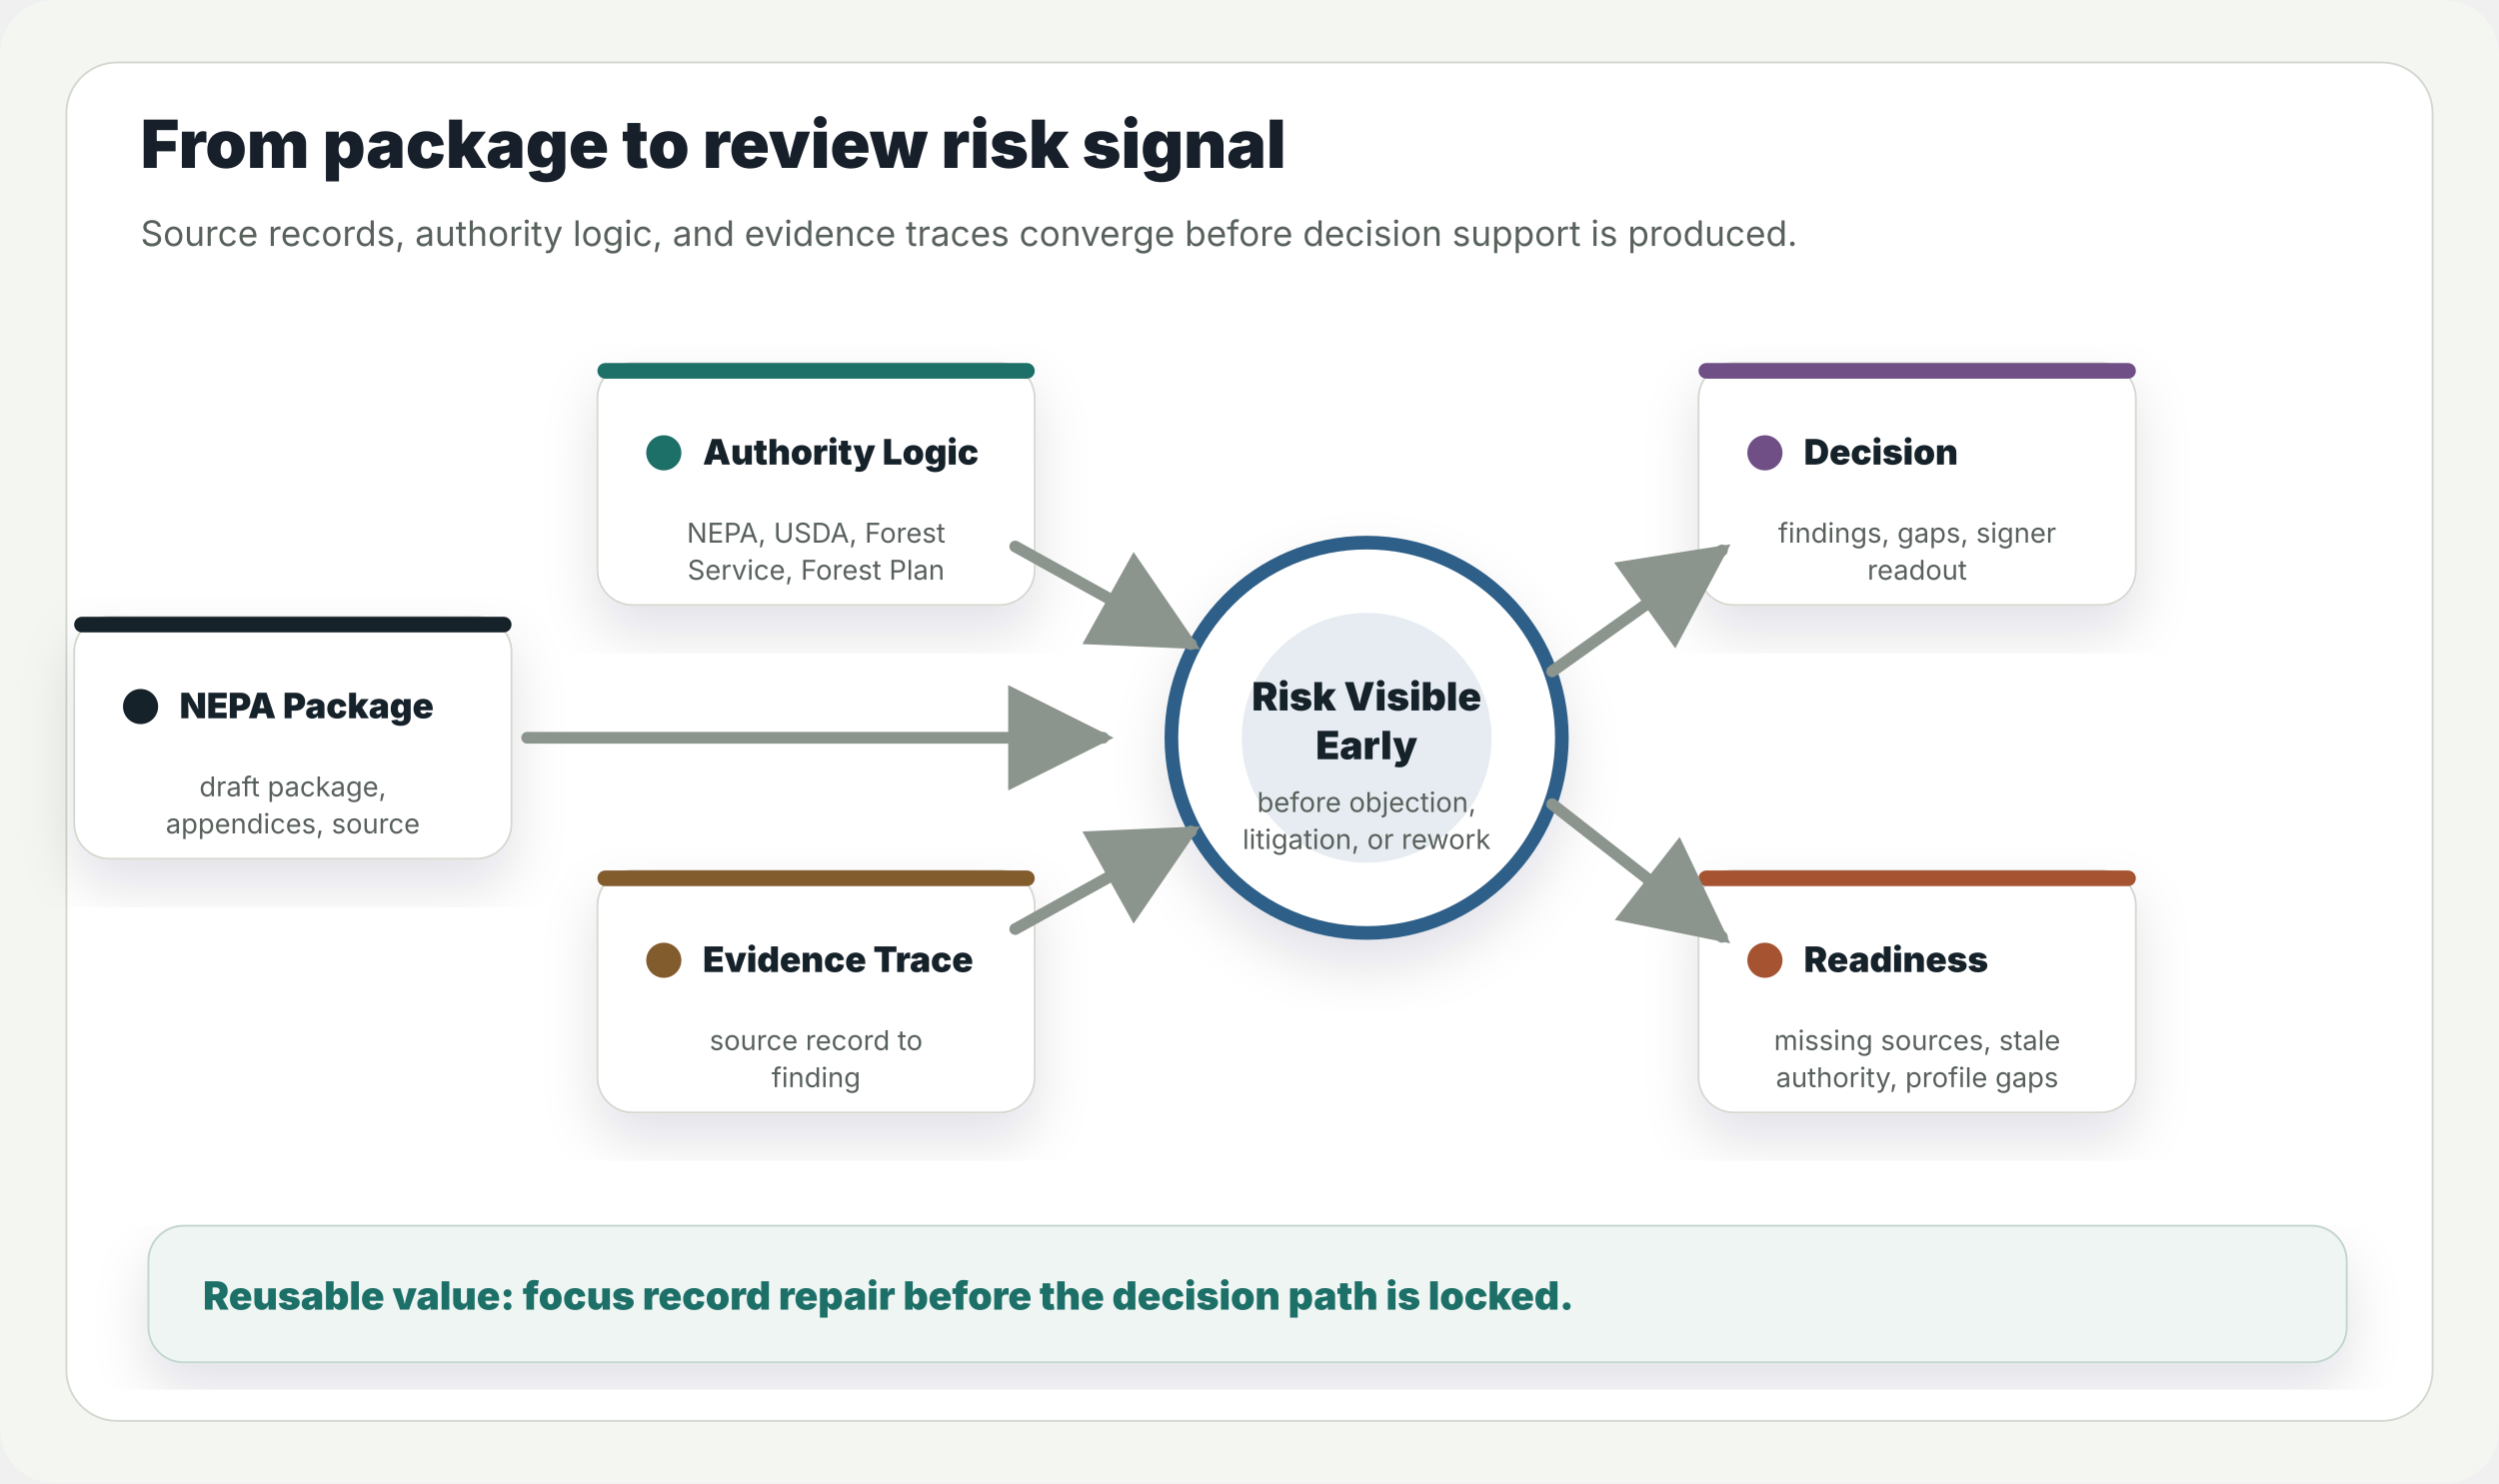
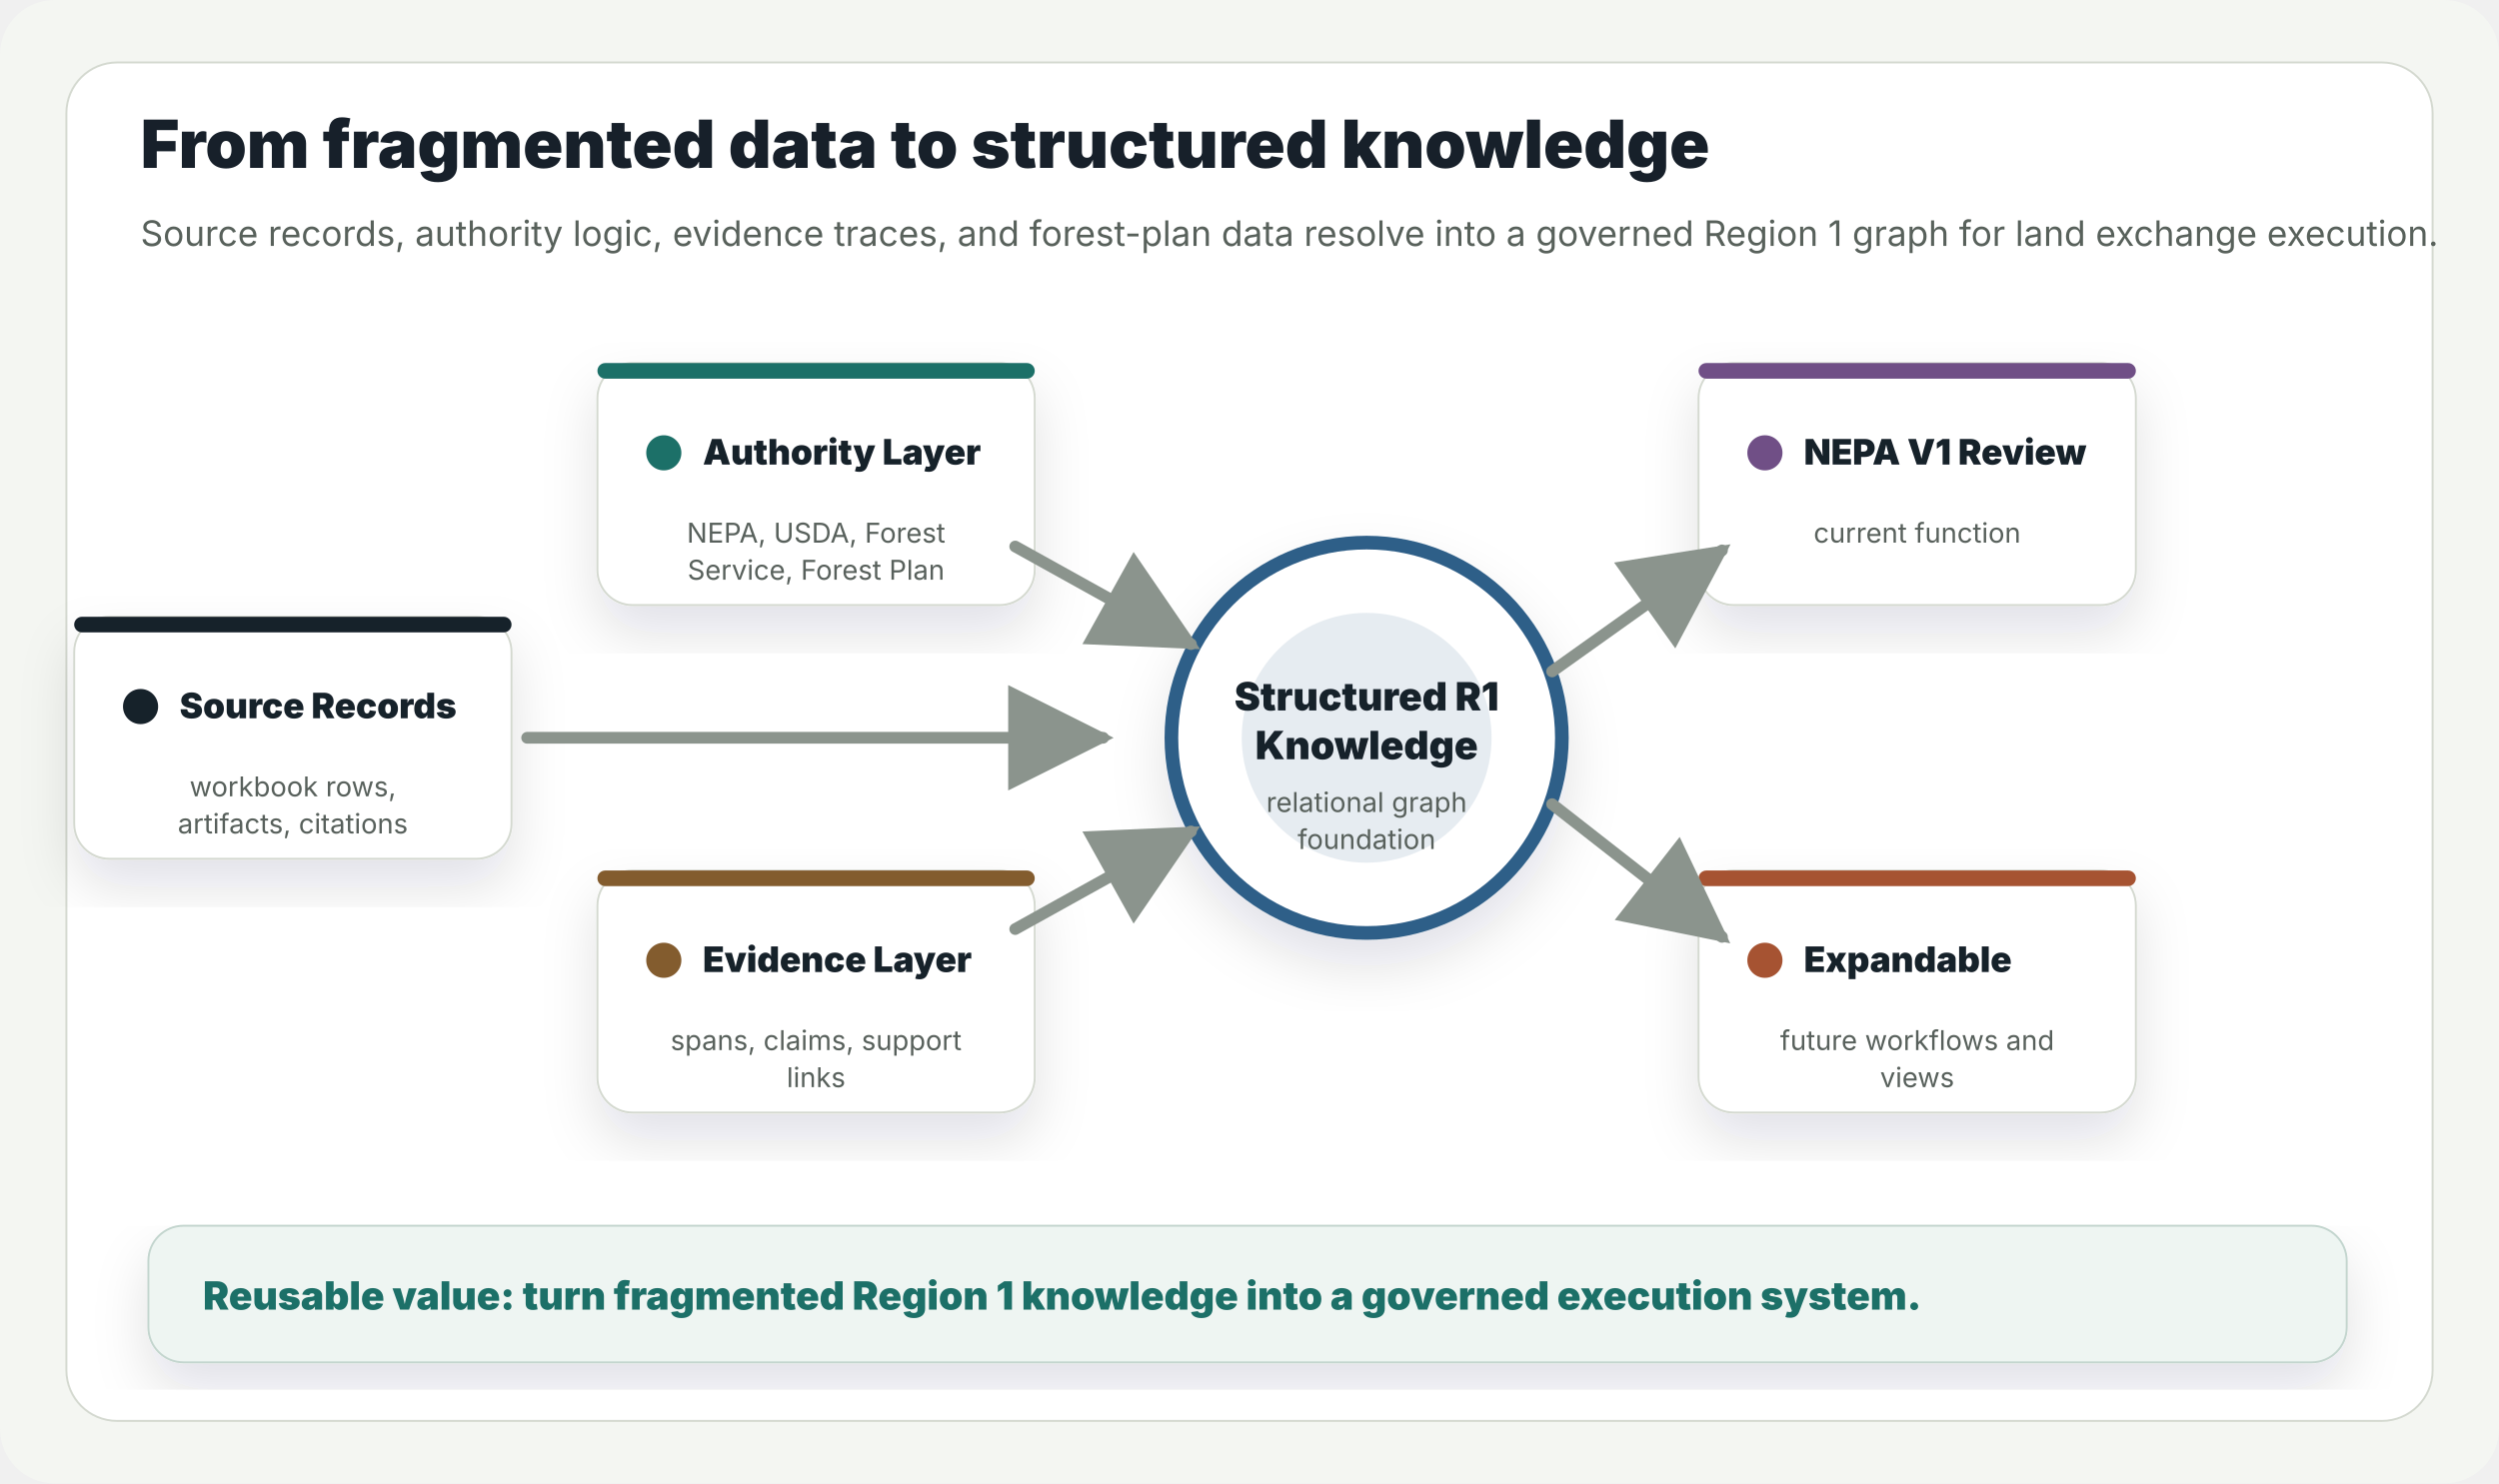
- <svg xmlns="http://www.w3.org/2000/svg" width="1280" height="760" viewBox="0 0 1280 760" role="img" aria-label="NEPA review risk made visible early">
+ <svg xmlns="http://www.w3.org/2000/svg" width="1280" height="760" viewBox="0 0 1280 760" role="img" aria-label="Region 1 knowledge system architecture">
  <defs>
    <filter id="shadow" x="-20%" y="-20%" width="140%" height="140%">
      <feDropShadow dx="0" dy="14" stdDeviation="14" flood-color="#17202a" flood-opacity="0.12" />
    </filter>
    <marker id="arrow" viewBox="0 0 10 10" refX="9" refY="5" markerWidth="9" markerHeight="9" orient="auto-start-reverse">
      <path d="M 0 0 L 10 5 L 0 10 z" fill="#8b948d" />
    </marker>
  </defs>
  <rect width="1280" height="760" rx="28" fill="#f4f6f2" />
  <rect x="34" y="32" width="1212" height="696" rx="26" fill="#ffffff" stroke="#d4d9d0" />
-   <text x="72" y="86" font-family="Inter, Arial, sans-serif" font-size="34" font-weight="880" fill="#17202a">From package to review risk signal</text>
-   <text x="72" y="126" font-family="Inter, Arial, sans-serif" font-size="18" fill="#58615b">Source records, authority logic, and evidence traces converge before decision support is produced.</text>
+   <text x="72" y="86" font-family="Inter, Arial, sans-serif" font-size="34" font-weight="880" fill="#17202a">From fragmented data to structured knowledge</text>
+   <text x="72" y="126" font-family="Inter, Arial, sans-serif" font-size="18" fill="#58615b">Source records, authority logic, evidence traces, and forest-plan data resolve into a governed Region 1 graph for land exchange execution.</text>
  <g transform="translate(150 378)" filter="url(#shadow)">
    <rect x="-112" y="-62" width="224" height="124" rx="18" fill="#ffffff" stroke="#d4d9d0" />
    <rect x="-112" y="-62" width="224" height="8" rx="4" fill="#17202a" />
    <circle cx="-78" cy="-16" r="9" fill="#17202a" />
-     <text x="-58" y="-10" text-anchor="start" font-family="Inter, Arial, sans-serif" font-size="18" font-weight="870" fill="#17202a">NEPA Package</text>
-     <text x="0" y="30" text-anchor="middle" font-family="Inter, Arial, sans-serif" font-size="14" fill="#58615b">draft package,</text>
-     <text x="0" y="49" text-anchor="middle" font-family="Inter, Arial, sans-serif" font-size="14" fill="#58615b">appendices, source</text>
+     <text x="-58" y="-10" text-anchor="start" font-family="Inter, Arial, sans-serif" font-size="18" font-weight="870" fill="#17202a">Source Records</text>
+     <text x="0" y="30" text-anchor="middle" font-family="Inter, Arial, sans-serif" font-size="14" fill="#58615b">workbook rows,</text>
+     <text x="0" y="49" text-anchor="middle" font-family="Inter, Arial, sans-serif" font-size="14" fill="#58615b">artifacts, citations</text>
  </g>
  <g transform="translate(418 248)" filter="url(#shadow)">
    <rect x="-112" y="-62" width="224" height="124" rx="18" fill="#ffffff" stroke="#d4d9d0" />
    <rect x="-112" y="-62" width="224" height="8" rx="4" fill="#1f6f68" />
    <circle cx="-78" cy="-16" r="9" fill="#1f6f68" />
-     <text x="-58" y="-10" text-anchor="start" font-family="Inter, Arial, sans-serif" font-size="18" font-weight="870" fill="#17202a">Authority Logic</text>
+     <text x="-58" y="-10" text-anchor="start" font-family="Inter, Arial, sans-serif" font-size="18" font-weight="870" fill="#17202a">Authority Layer</text>
    <text x="0" y="30" text-anchor="middle" font-family="Inter, Arial, sans-serif" font-size="14" fill="#58615b">NEPA, USDA, Forest</text>
    <text x="0" y="49" text-anchor="middle" font-family="Inter, Arial, sans-serif" font-size="14" fill="#58615b">Service, Forest Plan</text>
  </g>
  <g transform="translate(418 508)" filter="url(#shadow)">
    <rect x="-112" y="-62" width="224" height="124" rx="18" fill="#ffffff" stroke="#d4d9d0" />
    <rect x="-112" y="-62" width="224" height="8" rx="4" fill="#835b2f" />
    <circle cx="-78" cy="-16" r="9" fill="#835b2f" />
-     <text x="-58" y="-10" text-anchor="start" font-family="Inter, Arial, sans-serif" font-size="18" font-weight="870" fill="#17202a">Evidence Trace</text>
-     <text x="0" y="30" text-anchor="middle" font-family="Inter, Arial, sans-serif" font-size="14" fill="#58615b">source record to</text>
-     <text x="0" y="49" text-anchor="middle" font-family="Inter, Arial, sans-serif" font-size="14" fill="#58615b">finding</text>
+     <text x="-58" y="-10" text-anchor="start" font-family="Inter, Arial, sans-serif" font-size="18" font-weight="870" fill="#17202a">Evidence Layer</text>
+     <text x="0" y="30" text-anchor="middle" font-family="Inter, Arial, sans-serif" font-size="14" fill="#58615b">spans, claims, support</text>
+     <text x="0" y="49" text-anchor="middle" font-family="Inter, Arial, sans-serif" font-size="14" fill="#58615b">links</text>
  </g>
  <g transform="translate(700 378)" filter="url(#shadow)">
    <circle r="100" fill="#ffffff" stroke="#2e5e88" stroke-width="7" />
    <circle r="64" fill="#2e5e88" opacity="0.12" />
-     <text x="0" y="-14" text-anchor="middle" font-family="Inter, Arial, sans-serif" font-size="20" font-weight="900" fill="#17202a">Risk Visible</text>
-     <text x="0" y="11" text-anchor="middle" font-family="Inter, Arial, sans-serif" font-size="20" font-weight="900" fill="#17202a">Early</text>
-     <text x="0" y="38" text-anchor="middle" font-family="Inter, Arial, sans-serif" font-size="14" fill="#58615b">before objection,</text>
-     <text x="0" y="57" text-anchor="middle" font-family="Inter, Arial, sans-serif" font-size="14" fill="#58615b">litigation, or rework</text>
+     <text x="0" y="-14" text-anchor="middle" font-family="Inter, Arial, sans-serif" font-size="20" font-weight="900" fill="#17202a">Structured R1</text>
+     <text x="0" y="11" text-anchor="middle" font-family="Inter, Arial, sans-serif" font-size="20" font-weight="900" fill="#17202a">Knowledge</text>
+     <text x="0" y="38" text-anchor="middle" font-family="Inter, Arial, sans-serif" font-size="14" fill="#58615b">relational graph</text>
+     <text x="0" y="57" text-anchor="middle" font-family="Inter, Arial, sans-serif" font-size="14" fill="#58615b">foundation</text>
  </g>
  <g transform="translate(982 248)" filter="url(#shadow)">
    <rect x="-112" y="-62" width="224" height="124" rx="18" fill="#ffffff" stroke="#d4d9d0" />
    <rect x="-112" y="-62" width="224" height="8" rx="4" fill="#6f4f86" />
    <circle cx="-78" cy="-16" r="9" fill="#6f4f86" />
-     <text x="-58" y="-10" text-anchor="start" font-family="Inter, Arial, sans-serif" font-size="18" font-weight="870" fill="#17202a">Decision</text>
-     <text x="0" y="30" text-anchor="middle" font-family="Inter, Arial, sans-serif" font-size="14" fill="#58615b">findings, gaps, signer</text>
-     <text x="0" y="49" text-anchor="middle" font-family="Inter, Arial, sans-serif" font-size="14" fill="#58615b">readout</text>
+     <text x="-58" y="-10" text-anchor="start" font-family="Inter, Arial, sans-serif" font-size="18" font-weight="870" fill="#17202a">NEPA V1 Review</text>
+     <text x="0" y="30" text-anchor="middle" font-family="Inter, Arial, sans-serif" font-size="14" fill="#58615b">current function</text>
  </g>
  <g transform="translate(982 508)" filter="url(#shadow)">
    <rect x="-112" y="-62" width="224" height="124" rx="18" fill="#ffffff" stroke="#d4d9d0" />
    <rect x="-112" y="-62" width="224" height="8" rx="4" fill="#a65332" />
    <circle cx="-78" cy="-16" r="9" fill="#a65332" />
-     <text x="-58" y="-10" text-anchor="start" font-family="Inter, Arial, sans-serif" font-size="18" font-weight="870" fill="#17202a">Readiness</text>
-     <text x="0" y="30" text-anchor="middle" font-family="Inter, Arial, sans-serif" font-size="14" fill="#58615b">missing sources, stale</text>
-     <text x="0" y="49" text-anchor="middle" font-family="Inter, Arial, sans-serif" font-size="14" fill="#58615b">authority, profile gaps</text>
+     <text x="-58" y="-10" text-anchor="start" font-family="Inter, Arial, sans-serif" font-size="18" font-weight="870" fill="#17202a">Expandable</text>
+     <text x="0" y="30" text-anchor="middle" font-family="Inter, Arial, sans-serif" font-size="14" fill="#58615b">future workflows and</text>
+     <text x="0" y="49" text-anchor="middle" font-family="Inter, Arial, sans-serif" font-size="14" fill="#58615b">views</text>
  </g>
  <path d="M 270 378 L 565 378" stroke="#8b948d" stroke-width="6" stroke-linecap="round" marker-end="url(#arrow)" />
  <path d="M 520 280 L 610 330" stroke="#8b948d" stroke-width="6" stroke-linecap="round" marker-end="url(#arrow)" />
  <path d="M 520 476 L 610 426" stroke="#8b948d" stroke-width="6" stroke-linecap="round" marker-end="url(#arrow)" />
  <path d="M 795 344 L 882 282" stroke="#8b948d" stroke-width="6" stroke-linecap="round" marker-end="url(#arrow)" />
  <path d="M 795 412 L 882 480" stroke="#8b948d" stroke-width="6" stroke-linecap="round" marker-end="url(#arrow)" />
  <g transform="translate(76 628)" filter="url(#shadow)">
    <rect width="1126" height="70" rx="18" fill="#eef5f2" stroke="#c3d5ce" />
-     <text x="28" y="43" font-family="Inter, Arial, sans-serif" font-size="20" font-weight="850" fill="#1f6f68">Reusable value: focus record repair before the decision path is locked.</text>
+     <text x="28" y="43" font-family="Inter, Arial, sans-serif" font-size="20" font-weight="850" fill="#1f6f68">Reusable value: turn fragmented Region 1 knowledge into a governed execution system.</text>
  </g>
</svg>
